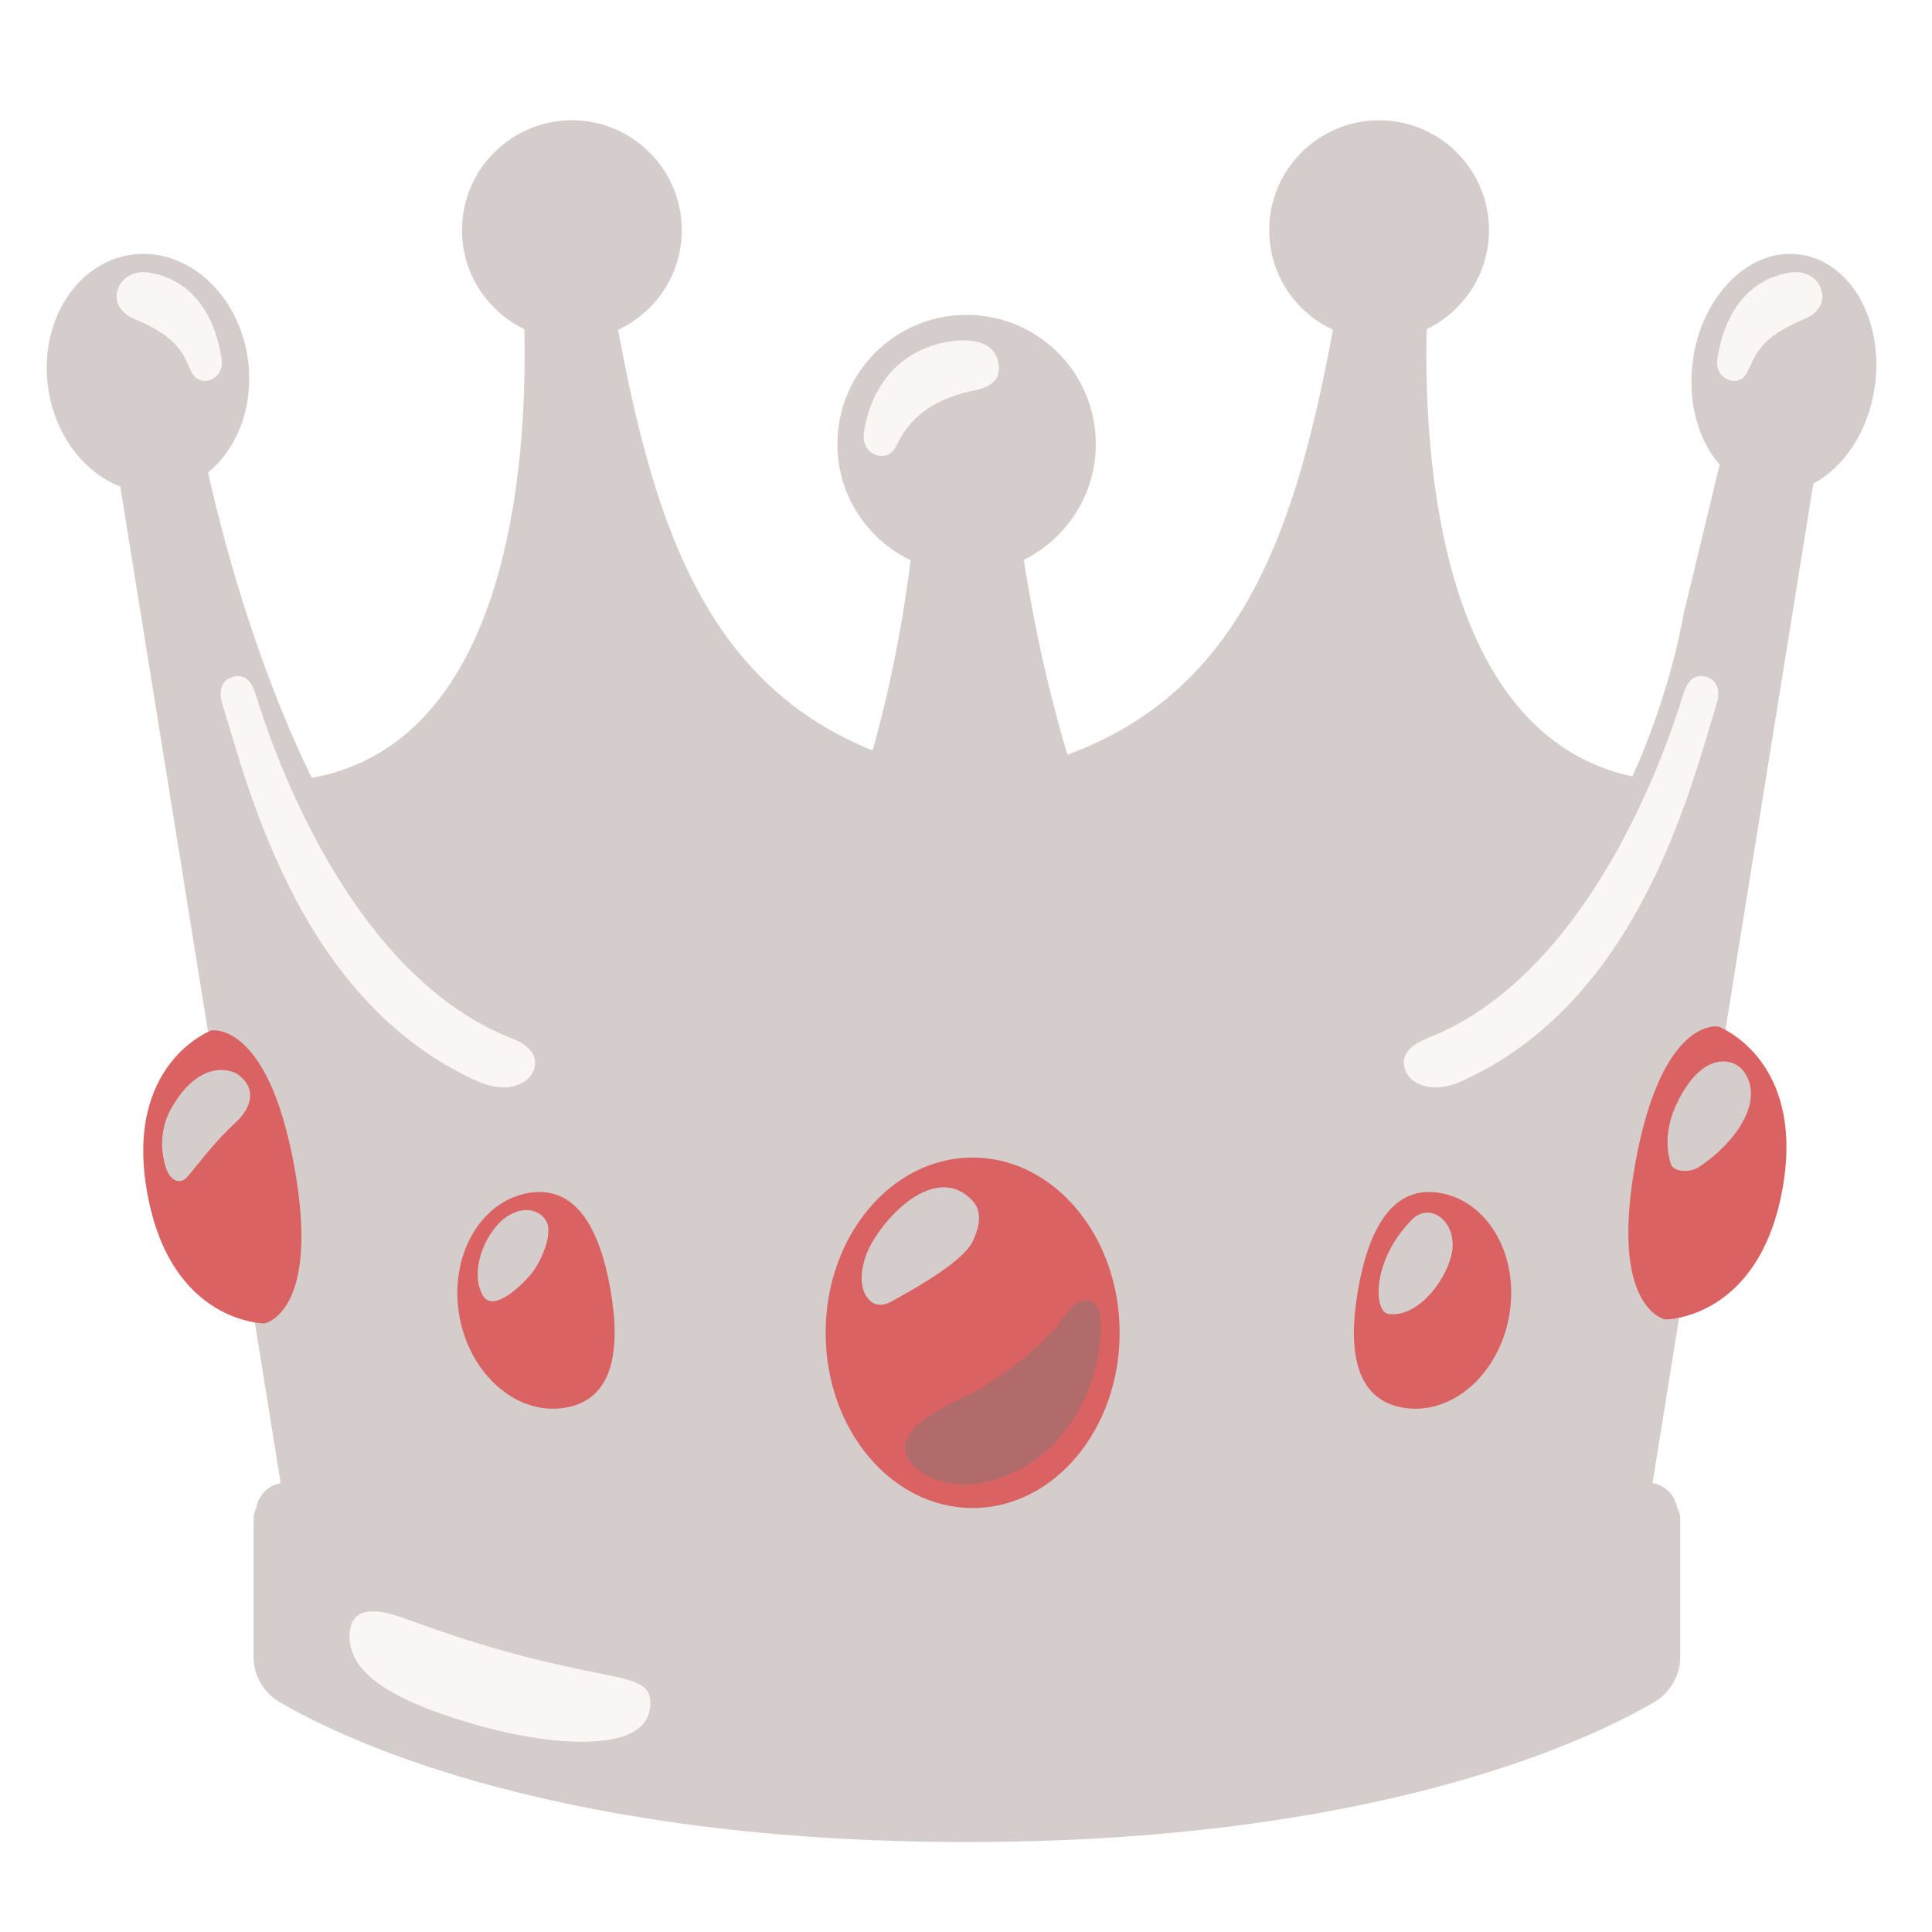
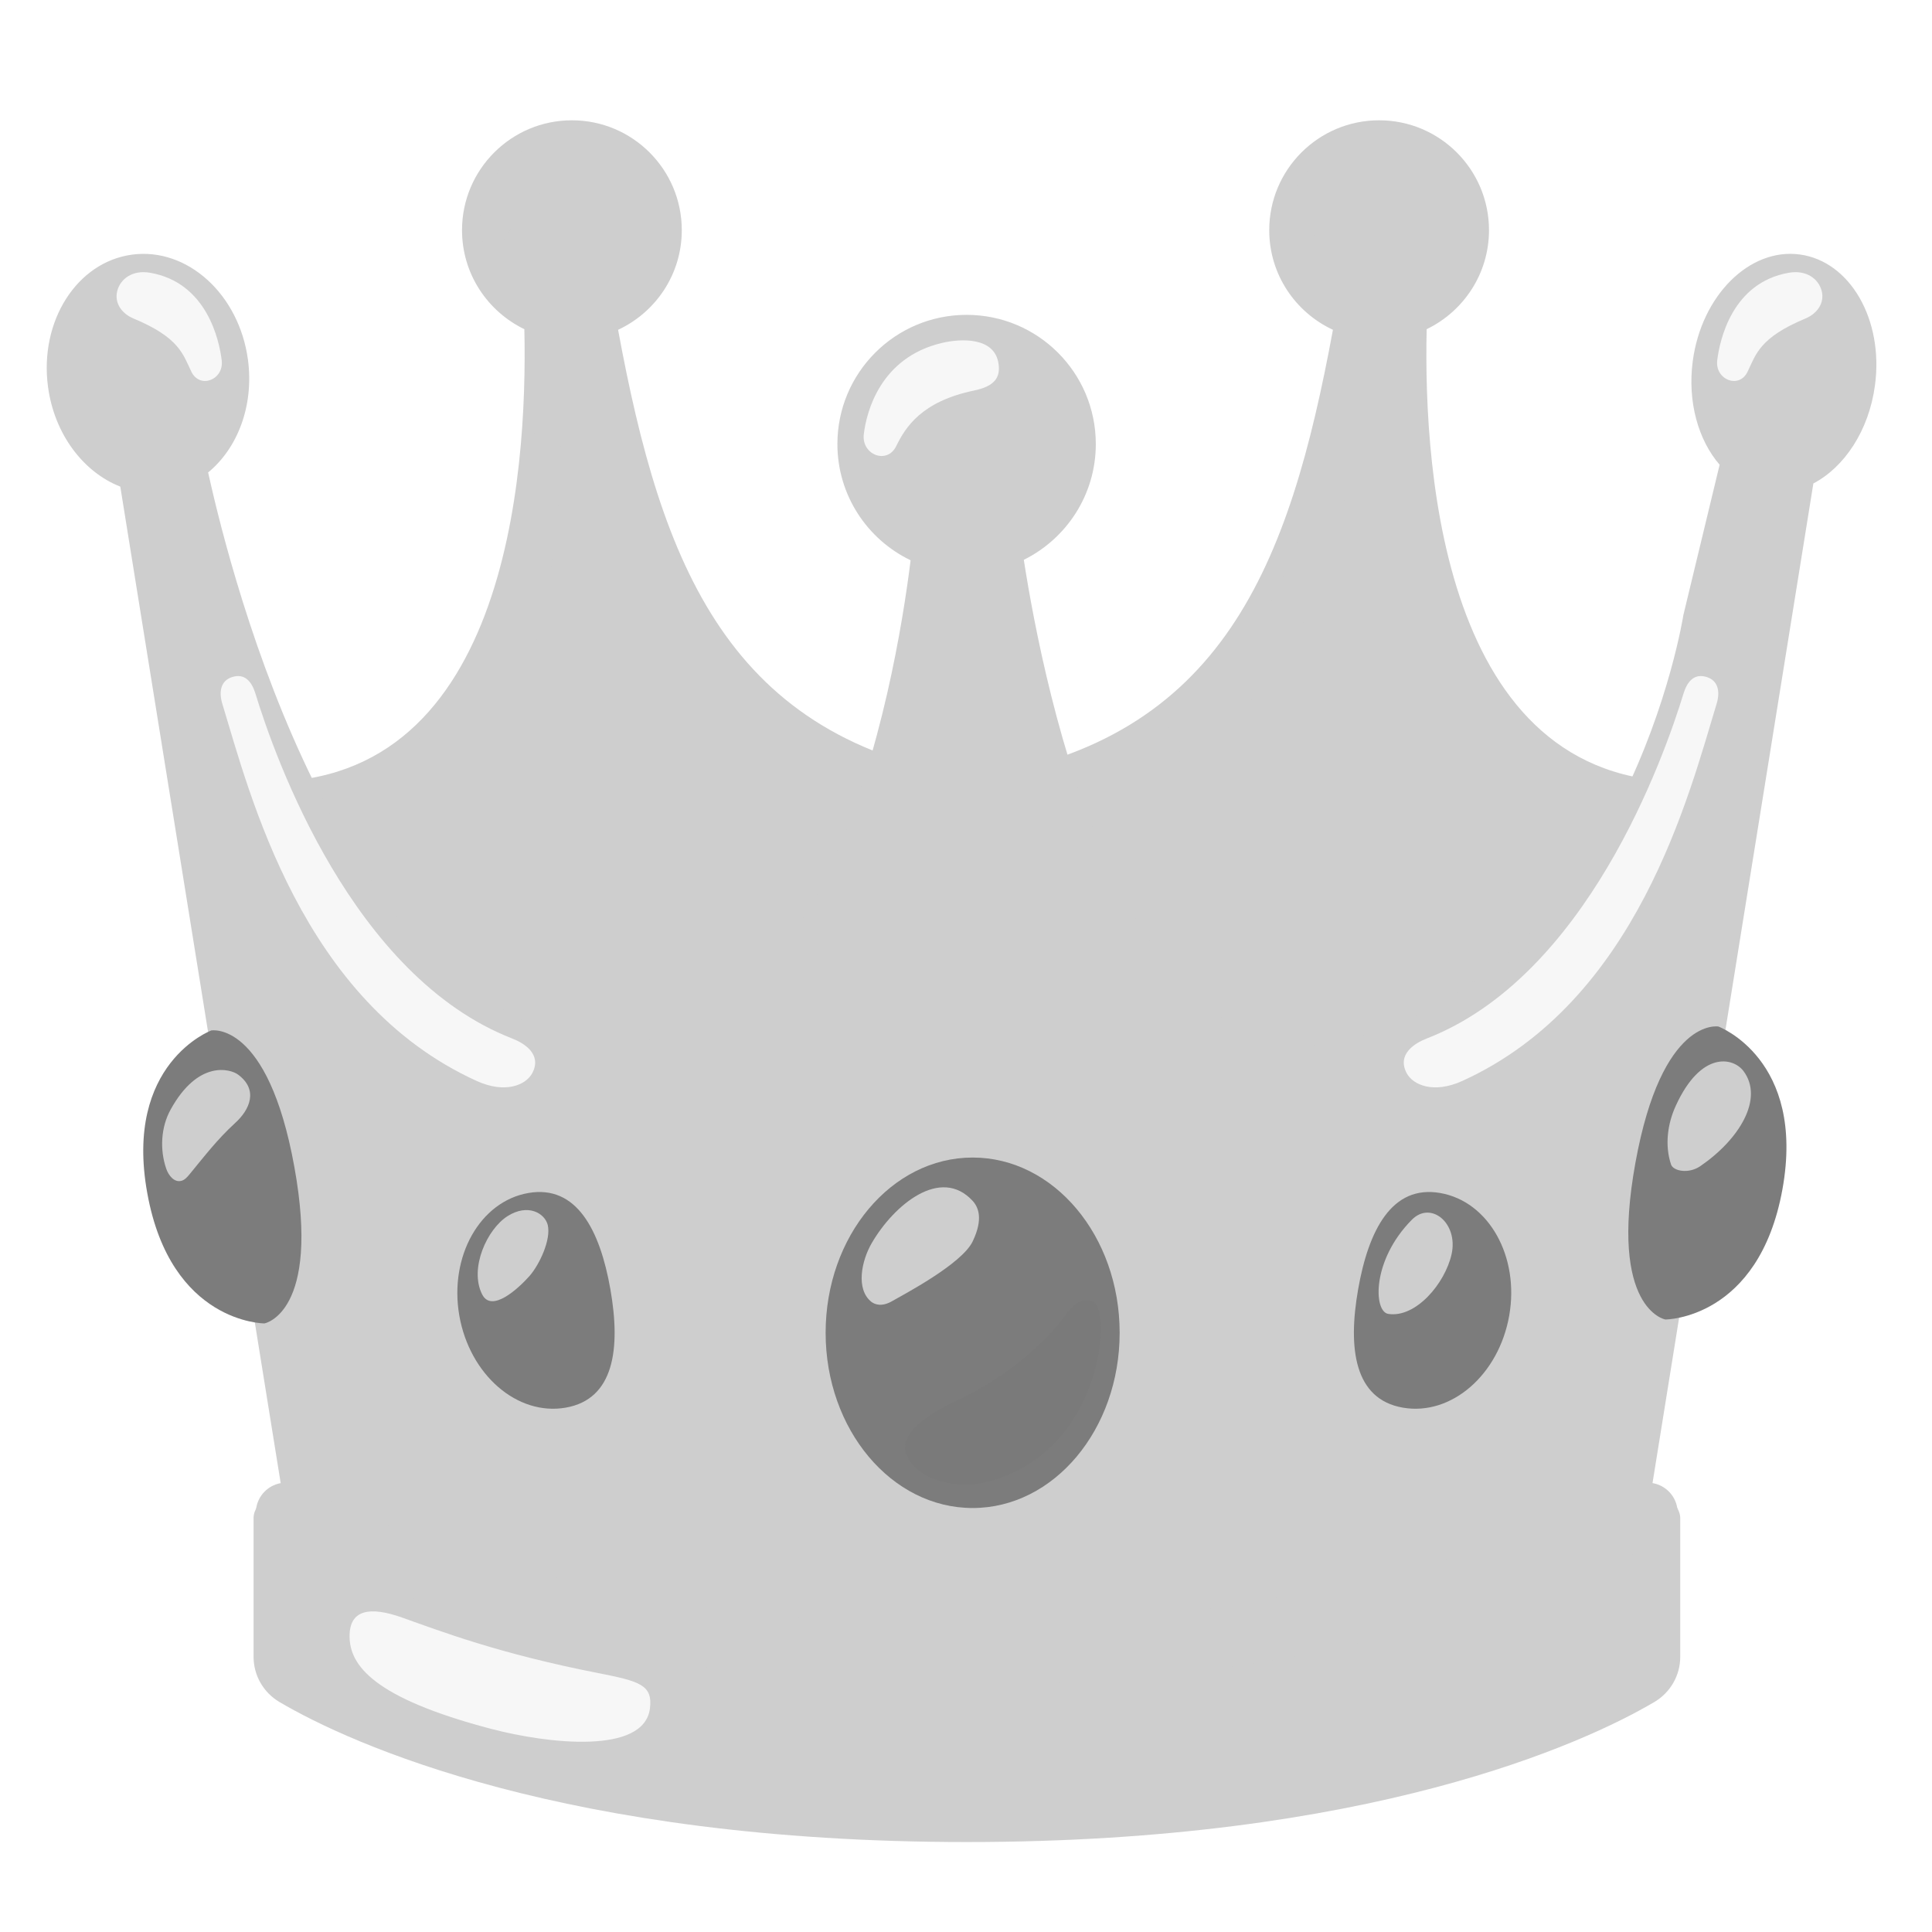
<svg xmlns="http://www.w3.org/2000/svg" version="1.1" id="Layer_3" x="0px" y="0px" viewBox="0 0 128 128" style="enable-background:new 0 0 128 128;" xml:space="preserve">
  <g>
-     <path style="fill:#D4CDCB;" d="M94.52,21.81c2.44-1.18,4.13-3.67,4.13-6.56c0-4.02-3.26-7.28-7.28-7.28   c-4.02,0-7.28,3.26-7.28,7.28c0,2.93,1.73,5.44,4.22,6.6c-2.88,15.6-7.3,27.21-23.75,29.69c0,0,4.43,22.15,25.15,22.15   s22.82-21.93,22.82-21.93C95.72,52.62,94.3,31.49,94.52,21.81z" />
-     <path style="fill:#D4CDCB;" d="M34.74,21.81c-2.44-1.18-4.13-3.67-4.13-6.56c0-4.02,3.26-7.28,7.28-7.28   c4.02,0,7.28,3.26,7.28,7.28c0,2.93-1.73,5.44-4.22,6.6c2.88,15.6,7.3,27.21,23.75,29.69c0,0-4.43,22.15-25.15,22.15   S16.74,51.77,16.74,51.77C33.54,52.62,34.96,31.49,34.74,21.81z" />
-     <path style="fill:#D4CDCB;" d="M89.43,73.69c0.09,0,0.18,0.01,0.27,0.01c5.71,0,10-1.67,13.22-4.08L89.43,73.69z" />
-     <path style="fill:#D4CDCB;" d="M119.24,16.86c-3.33-0.45-6.51,2.72-7.09,7.06c-0.36,2.71,0.37,5.24,1.78,6.87l-2.4,9.95   c0,0-3.67,23.51-22.21,28.15c-14.82,3.71-20.19-23.42-21.49-31.8c2.82-1.4,4.77-4.3,4.77-7.67c0-4.73-3.83-8.56-8.56-8.56   s-8.56,3.83-8.56,8.56c0,3.39,1.98,6.32,4.85,7.7c-1.03,8.27-5.57,34.5-21.57,31.76C22.52,66.09,15.43,38.74,13.79,31.3   c1.95-1.6,3.04-4.42,2.64-7.45c-0.58-4.35-4.02-7.47-7.68-6.98c-3.66,0.49-6.15,4.41-5.57,8.75c0.42,3.16,2.36,5.67,4.79,6.62   l12.72,79.03c0,0,11.1,8.77,43.35,8.77s43.35-8.77,43.35-8.77l12.75-79.24c2.06-1.08,3.68-3.51,4.08-6.49   C124.81,21.19,122.58,17.31,119.24,16.86z" />
-     <ellipse style="fill:#DB6262;" cx="64.44" cy="88.3" rx="9.74" ry="11.61" />
-     <path style="fill:#D4CDCB;" d="M64.44,79.56c0.38,0.42,0.72,1.19,0,2.69c-0.72,1.5-4.6,3.53-5.31,3.94   c-0.71,0.42-1.18,0.23-1.4,0.06c-1.05-0.84-0.65-2.74,0.03-3.9C59.22,79.84,62.31,77.25,64.44,79.56z" />
-     <path style="fill:#B16B6B;" d="M63.72,92.63c-1.1,0.53-4.71,2.14-3.52,4.05c0.7,1.13,2.15,1.61,3.48,1.67   c1.33,0.06,2.64-0.36,3.82-0.97c5.6-2.9,6.05-10.52,4.96-11.1c-1.12-0.6-1.88,0.95-2.46,1.61C68.25,89.86,66.09,91.48,63.72,92.63z   " />
-     <path style="fill:#DB6262;" d="M118.09,78.8c1.56-8.63-4.24-10.79-4.24-10.79s-3.74-0.68-5.5,9.03c-1.76,9.7,1.98,10.38,1.98,10.38   S116.52,87.43,118.09,78.8z" />
-     <path style="fill:#D4CDCB;" d="M115.51,70.96c1.36,1.82-0.25,4.51-2.86,6.3c-0.77,0.53-1.79,0.33-1.94-0.11   c-0.42-1.26-0.24-2.69,0.32-3.9C112.69,69.62,114.82,70.04,115.51,70.96z" />
-     <path style="fill:#DB6262;" d="M9.76,79.06C8.19,70.44,14,68.27,14,68.27s3.74-0.68,5.5,9.03c1.76,9.7-1.98,10.38-1.98,10.38   S11.32,87.69,9.76,79.06z" />
-     <path style="fill:#D4CDCB;" d="M15.78,71.2c1.34,1,0.79,2.31-0.22,3.22c-1.15,1.05-2.03,2.2-3.01,3.39   c-0.15,0.18-0.32,0.38-0.56,0.43c-0.46,0.1-0.83-0.37-0.98-0.82c-0.43-1.26-0.35-2.74,0.29-3.9C13.12,70.21,15.26,70.81,15.78,71.2   z" />
-     <path style="fill:#DB6262;" d="M99.99,87.16c-0.69,3.93-3.84,6.66-7.05,6.1c-3.21-0.56-3.65-3.91-2.96-7.84   c0.69-3.93,2.24-6.94,5.44-6.38C98.63,79.6,100.68,83.24,99.99,87.16z" />
-     <path style="fill:#DB6262;" d="M30.43,87.16c0.69,3.93,3.84,6.66,7.05,6.1s3.65-3.91,2.96-7.84c-0.69-3.93-2.24-6.94-5.44-6.38   S29.75,83.24,30.43,87.16z" />
-     <path style="fill:#D4CDCB;" d="M35.08,84.54c-0.73,0.82-2.51,2.47-3.14,1.21c-0.86-1.72,0.33-4.32,1.69-5.18   c1.36-0.86,2.47-0.18,2.66,0.59C36.52,82.14,35.73,83.8,35.08,84.54z" />
-     <path style="fill:#D4CDCB;" d="M91.98,87.05c-0.99-0.15-1.1-3.56,1.56-6.24c1.27-1.28,3.09,0.24,2.63,2.29   C95.73,85.05,93.79,87.33,91.98,87.05z" />
-     <path style="fill:#D4CDCB;" d="M109.15,98.21c-5.99,3-19.73,10.99-45.1,10.99s-39.11-7.99-45.1-10.99c0,0-2.15,1.15-2.15,2.35v9.21   c0,1.23,0.65,2.36,1.71,2.99c4.68,2.76,18.94,9.28,45.55,9.28s40.87-6.52,45.55-9.28c1.06-0.63,1.71-1.76,1.71-2.99v-9.21   C111.3,99.36,109.15,98.21,109.15,98.21z" />
-     <path style="fill:#FAF6F3;" d="M39.6,110.84c2.8,0.55,3.65,0.79,3.46,2.35c-0.39,3.07-6.76,2.34-10.53,1.35   c-7.79-2.05-9.37-4.21-9.37-6.14c0-1.77,1.36-1.98,3.46-1.24C29.13,108.05,33.01,109.55,39.6,110.84z" />
-     <path style="fill:none;stroke:#D4CDCB;stroke-width:4;stroke-linecap:round;stroke-miterlimit:10;" d="M109.15,100.23   c0,0-16.57,9.38-45.1,9.38s-45.1-9.38-45.1-9.38" />
-     <path style="fill:#D4CDCB;" d="M26.97,49.57c5.32-3.8,8.18-10.61,8.43-21.45c0.02-0.98,0.3-1.27,0.83-1.33   c0.85-0.09,0.99,0.68,0.98,1.23c-0.24,11.7-1.73,19.01-7.63,23.13c-0.29,0.2-2.36,1.46-3.24,0.59   C25.29,50.72,26.63,49.81,26.97,49.57z" />
-     <path style="fill:#D4CDCB;" d="M31.84,15.54c-0.17-1.81,0.25-5.07,5-6.55c1.39-0.43,2.25,0.25,2.41,0.78   c0.4,1.32-0.76,1.84-1.29,2.01c-3.65,1.18-3.83,3-4.58,4.16S31.9,16.09,31.84,15.54z" />
-     <path style="fill:#D4CDCB;" d="M78.22,47.17c4.81-4.27,8-9.04,10.1-19.9c0.19-0.96,0.47-1.22,0.99-1.2   c0.85,0.02,0.89,0.81,0.8,1.35C88.33,39,86.64,42.3,80.71,48.87c-0.67,0.74-2.3,1.41-3.22,0.64   C76.66,48.82,77.62,47.71,78.22,47.17z" />
-     <path style="fill:#D4CDCB;" d="M85.3,15.63c-0.17-1.81,0.25-5.07,5-6.55c1.39-0.43,2.25,0.25,2.41,0.78   c0.4,1.32-0.76,1.84-1.29,2.01c-3.65,1.18-3.83,3-4.58,4.16C86.1,17.19,85.36,16.18,85.3,15.63z" />
-     <path style="fill:#FAF6F3;" d="M31.59,71.62C19.97,66.35,16.55,52.6,14.73,46.63c-0.24-0.79-0.12-1.54,0.67-1.78   c0.79-0.24,1.26,0.27,1.51,1.06c1.32,4.33,6.45,18.79,17.04,22.9c0.77,0.3,1.97,1.03,1.32,2.28C34.84,71.9,33.46,72.47,31.59,71.62   z" />
-     <path style="fill:#FAF6F3;" d="M12.68,24.63c-0.56-1.16-0.79-2.26-3.84-3.53c-0.77-0.32-1.28-1.03-1.07-1.83s1.01-1.4,2.17-1.2   c3.77,0.65,4.59,4.48,4.75,5.81C14.84,25.16,13.25,25.79,12.68,24.63z" />
-     <path style="fill:#FAF6F3;" d="M96.87,71.62c11.62-5.27,15.04-19.02,16.86-24.99c0.24-0.79,0.12-1.54-0.67-1.78   c-0.79-0.24-1.26,0.27-1.51,1.06c-1.32,4.33-6.45,18.79-17.04,22.9c-0.77,0.3-1.97,1.03-1.32,2.28C93.62,71.9,95,72.47,96.87,71.62   z" />
-     <path style="fill:#FAF6F3;" d="M115.78,24.63c0.56-1.16,0.79-2.26,3.84-3.53c0.77-0.32,1.28-1.03,1.07-1.83s-1.01-1.4-2.17-1.2   c-3.77,0.65-4.59,4.48-4.75,5.81C113.62,25.16,115.22,25.79,115.78,24.63z" />
-     <path style="fill:#FAF6F3;" d="M59.38,29.55c0.61-1.25,1.68-2.96,5.17-3.68c1.34-0.28,1.73-0.86,1.61-1.74   c-0.24-1.83-2.52-1.7-3.75-1.41c-4.1,0.96-5.01,4.6-5.18,6.04C57.06,30.13,58.78,30.8,59.38,29.55z" />
+     <path style="fill:#CECECE;" d="M94.52,21.81c2.44-1.18,4.13-3.67,4.13-6.56c0-4.02-3.26-7.28-7.28-7.28   c-4.02,0-7.28,3.26-7.28,7.28c0,2.93,1.73,5.44,4.22,6.6c-2.88,15.6-7.3,27.21-23.75,29.69c0,0,4.43,22.15,25.15,22.15   s22.82-21.93,22.82-21.93C95.72,52.62,94.3,31.49,94.52,21.81z" />
+     <path style="fill:#CECECE;" d="M34.74,21.81c-2.44-1.18-4.13-3.67-4.13-6.56c0-4.02,3.26-7.28,7.28-7.28   c4.02,0,7.28,3.26,7.28,7.28c0,2.93-1.73,5.44-4.22,6.6c2.88,15.6,7.3,27.21,23.75,29.69c0,0-4.43,22.15-25.15,22.15   S16.74,51.77,16.74,51.77C33.54,52.62,34.96,31.49,34.74,21.81z" />
+     <path style="fill:#CECECE;" d="M89.43,73.69c0.09,0,0.18,0.01,0.27,0.01c5.71,0,10-1.67,13.22-4.08L89.43,73.69z" />
+     <path style="fill:#CECECE;" d="M119.24,16.86c-3.33-0.45-6.51,2.72-7.09,7.06c-0.36,2.71,0.37,5.24,1.78,6.87l-2.4,9.95   c0,0-3.67,23.51-22.21,28.15c-14.82,3.71-20.19-23.42-21.49-31.8c2.82-1.4,4.77-4.3,4.77-7.67c0-4.73-3.83-8.56-8.56-8.56   s-8.56,3.83-8.56,8.56c0,3.39,1.98,6.32,4.85,7.7c-1.03,8.27-5.57,34.5-21.57,31.76C22.52,66.09,15.43,38.74,13.79,31.3   c1.95-1.6,3.04-4.42,2.64-7.45c-0.58-4.35-4.02-7.47-7.68-6.98c-3.66,0.49-6.15,4.41-5.57,8.75c0.42,3.16,2.36,5.67,4.79,6.62   l12.72,79.03c0,0,11.1,8.77,43.35,8.77s43.35-8.77,43.35-8.77l12.75-79.24c2.06-1.08,3.68-3.51,4.08-6.49   C124.81,21.19,122.58,17.31,119.24,16.86z" />
+     <ellipse style="fill:#7C7C7C;" cx="64.44" cy="88.3" rx="9.74" ry="11.61" />
+     <path style="fill:#CECECE;" d="M64.44,79.56c0.38,0.42,0.72,1.19,0,2.69c-0.72,1.5-4.6,3.53-5.31,3.94   c-0.71,0.42-1.18,0.23-1.4,0.06c-1.05-0.84-0.65-2.74,0.03-3.9C59.22,79.84,62.31,77.25,64.44,79.56z" />
+     <path style="fill:#7A7A7A;" d="M63.72,92.63c-1.1,0.53-4.71,2.14-3.52,4.05c0.7,1.13,2.15,1.61,3.48,1.67   c1.33,0.06,2.64-0.36,3.82-0.97c5.6-2.9,6.05-10.52,4.96-11.1c-1.12-0.6-1.88,0.95-2.46,1.61C68.25,89.86,66.09,91.48,63.72,92.63z   " />
+     <path style="fill:#7C7C7C;" d="M118.09,78.8c1.56-8.63-4.24-10.79-4.24-10.79s-3.74-0.68-5.5,9.03c-1.76,9.7,1.98,10.38,1.98,10.38   S116.52,87.43,118.09,78.8z" />
+     <path style="fill:#CECECE;" d="M115.51,70.96c1.36,1.82-0.25,4.51-2.86,6.3c-0.77,0.53-1.79,0.33-1.94-0.11   c-0.42-1.26-0.24-2.69,0.32-3.9C112.69,69.62,114.82,70.04,115.51,70.96z" />
+     <path style="fill:#7C7C7C;" d="M9.76,79.06C8.19,70.44,14,68.27,14,68.27s3.74-0.68,5.5,9.03c1.76,9.7-1.98,10.38-1.98,10.38   S11.32,87.69,9.76,79.06z" />
+     <path style="fill:#CECECE;" d="M15.78,71.2c1.34,1,0.79,2.31-0.22,3.22c-1.15,1.05-2.03,2.2-3.01,3.39   c-0.15,0.18-0.32,0.38-0.56,0.43c-0.46,0.1-0.83-0.37-0.98-0.82c-0.43-1.26-0.35-2.74,0.29-3.9C13.12,70.21,15.26,70.81,15.78,71.2   z" />
+     <path style="fill:#7C7C7C;" d="M99.99,87.16c-0.69,3.93-3.84,6.66-7.05,6.1c-3.21-0.56-3.65-3.91-2.96-7.84   c0.69-3.93,2.24-6.94,5.44-6.38C98.63,79.6,100.68,83.24,99.99,87.16z" />
+     <path style="fill:#7C7C7C;" d="M30.43,87.16c0.69,3.93,3.84,6.66,7.05,6.1s3.65-3.91,2.96-7.84c-0.69-3.93-2.24-6.94-5.44-6.38   S29.75,83.24,30.43,87.16z" />
+     <path style="fill:#CECECE;" d="M35.08,84.54c-0.73,0.82-2.51,2.47-3.14,1.21c-0.86-1.72,0.33-4.32,1.69-5.18   c1.36-0.86,2.47-0.18,2.66,0.59C36.52,82.14,35.73,83.8,35.08,84.54z" />
+     <path style="fill:#CECECE;" d="M91.98,87.05c-0.99-0.15-1.1-3.56,1.56-6.24c1.27-1.28,3.09,0.24,2.63,2.29   C95.73,85.05,93.79,87.33,91.98,87.05z" />
+     <path style="fill:#CECECE;" d="M109.15,98.21c-5.99,3-19.73,10.99-45.1,10.99s-39.11-7.99-45.1-10.99c0,0-2.15,1.15-2.15,2.35v9.21   c0,1.23,0.65,2.36,1.71,2.99c4.68,2.76,18.94,9.28,45.55,9.28s40.87-6.52,45.55-9.28c1.06-0.63,1.71-1.76,1.71-2.99v-9.21   C111.3,99.36,109.15,98.21,109.15,98.21z" />
+     <path style="fill:#F7F7F7;" d="M39.6,110.84c2.8,0.55,3.65,0.79,3.46,2.35c-0.39,3.07-6.76,2.34-10.53,1.35   c-7.79-2.05-9.37-4.21-9.37-6.14c0-1.77,1.36-1.98,3.46-1.24C29.13,108.05,33.01,109.55,39.6,110.84z" />
+     <path style="fill:none;stroke:#CECECE;stroke-width:4;stroke-linecap:round;stroke-miterlimit:10;" d="M109.15,100.23   c0,0-16.57,9.38-45.1,9.38s-45.1-9.38-45.1-9.38" />
+     <path style="fill:#CECECE;" d="M26.97,49.57c5.32-3.8,8.18-10.61,8.43-21.45c0.02-0.98,0.3-1.27,0.83-1.33   c0.85-0.09,0.99,0.68,0.98,1.23c-0.24,11.7-1.73,19.01-7.63,23.13c-0.29,0.2-2.36,1.46-3.24,0.59   C25.29,50.72,26.63,49.81,26.97,49.57z" />
+     <path style="fill:#CECECE;" d="M31.84,15.54c-0.17-1.81,0.25-5.07,5-6.55c1.39-0.43,2.25,0.25,2.41,0.78   c0.4,1.32-0.76,1.84-1.29,2.01c-3.65,1.18-3.83,3-4.58,4.16S31.9,16.09,31.84,15.54z" />
+     <path style="fill:#CECECE;" d="M78.22,47.17c4.81-4.27,8-9.04,10.1-19.9c0.19-0.96,0.47-1.22,0.99-1.2   c0.85,0.02,0.89,0.81,0.8,1.35C88.33,39,86.64,42.3,80.71,48.87c-0.67,0.74-2.3,1.41-3.22,0.64   C76.66,48.82,77.62,47.71,78.22,47.17z" />
+     <path style="fill:#CECECE;" d="M85.3,15.63c-0.17-1.81,0.25-5.07,5-6.55c1.39-0.43,2.25,0.25,2.41,0.78   c0.4,1.32-0.76,1.84-1.29,2.01c-3.65,1.18-3.83,3-4.58,4.16C86.1,17.19,85.36,16.18,85.3,15.63z" />
+     <path style="fill:#F7F7F7;" d="M31.59,71.62C19.97,66.35,16.55,52.6,14.73,46.63c-0.24-0.79-0.12-1.54,0.67-1.78   c0.79-0.24,1.26,0.27,1.51,1.06c1.32,4.33,6.45,18.79,17.04,22.9c0.77,0.3,1.97,1.03,1.32,2.28C34.84,71.9,33.46,72.47,31.59,71.62   z" />
+     <path style="fill:#F7F7F7;" d="M12.68,24.63c-0.56-1.16-0.79-2.26-3.84-3.53c-0.77-0.32-1.28-1.03-1.07-1.83s1.01-1.4,2.17-1.2   c3.77,0.65,4.59,4.48,4.75,5.81C14.84,25.16,13.25,25.79,12.68,24.63z" />
+     <path style="fill:#F7F7F7;" d="M96.87,71.62c11.62-5.27,15.04-19.02,16.86-24.99c0.24-0.79,0.12-1.54-0.67-1.78   c-0.79-0.24-1.26,0.27-1.51,1.06c-1.32,4.33-6.45,18.79-17.04,22.9c-0.77,0.3-1.97,1.03-1.32,2.28C93.62,71.9,95,72.47,96.87,71.62   z" />
+     <path style="fill:#F7F7F7;" d="M115.78,24.63c0.56-1.16,0.79-2.26,3.84-3.53c0.77-0.32,1.28-1.03,1.07-1.83s-1.01-1.4-2.17-1.2   c-3.77,0.65-4.59,4.48-4.75,5.81C113.62,25.16,115.22,25.79,115.78,24.63z" />
+     <path style="fill:#F7F7F7;" d="M59.38,29.55c0.61-1.25,1.68-2.96,5.17-3.68c1.34-0.28,1.73-0.86,1.61-1.74   c-0.24-1.83-2.52-1.7-3.75-1.41c-4.1,0.96-5.01,4.6-5.18,6.04C57.06,30.13,58.78,30.8,59.38,29.55z" />
  </g>
</svg>
